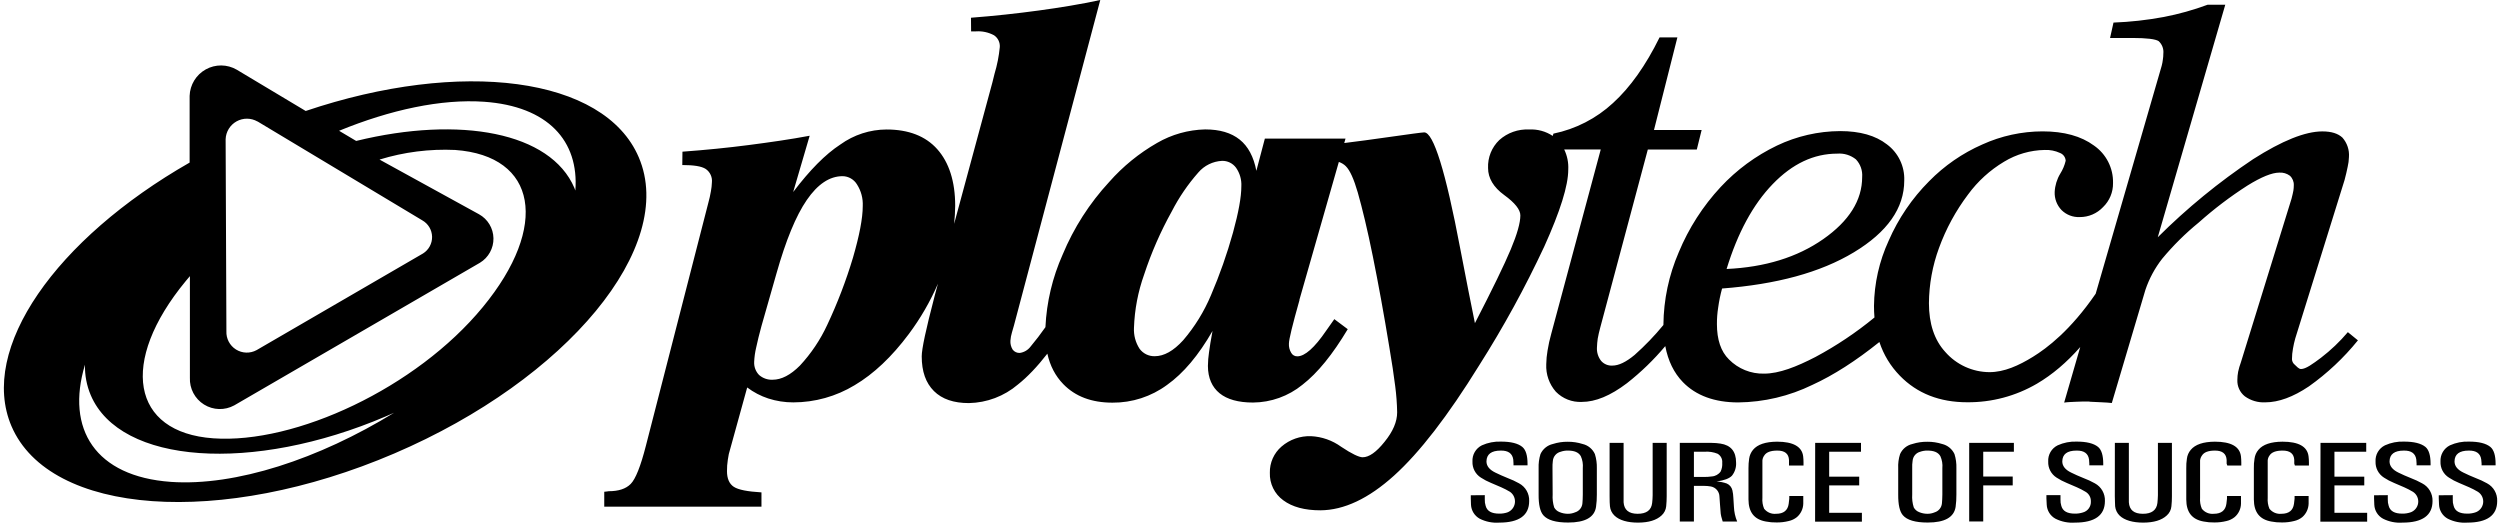
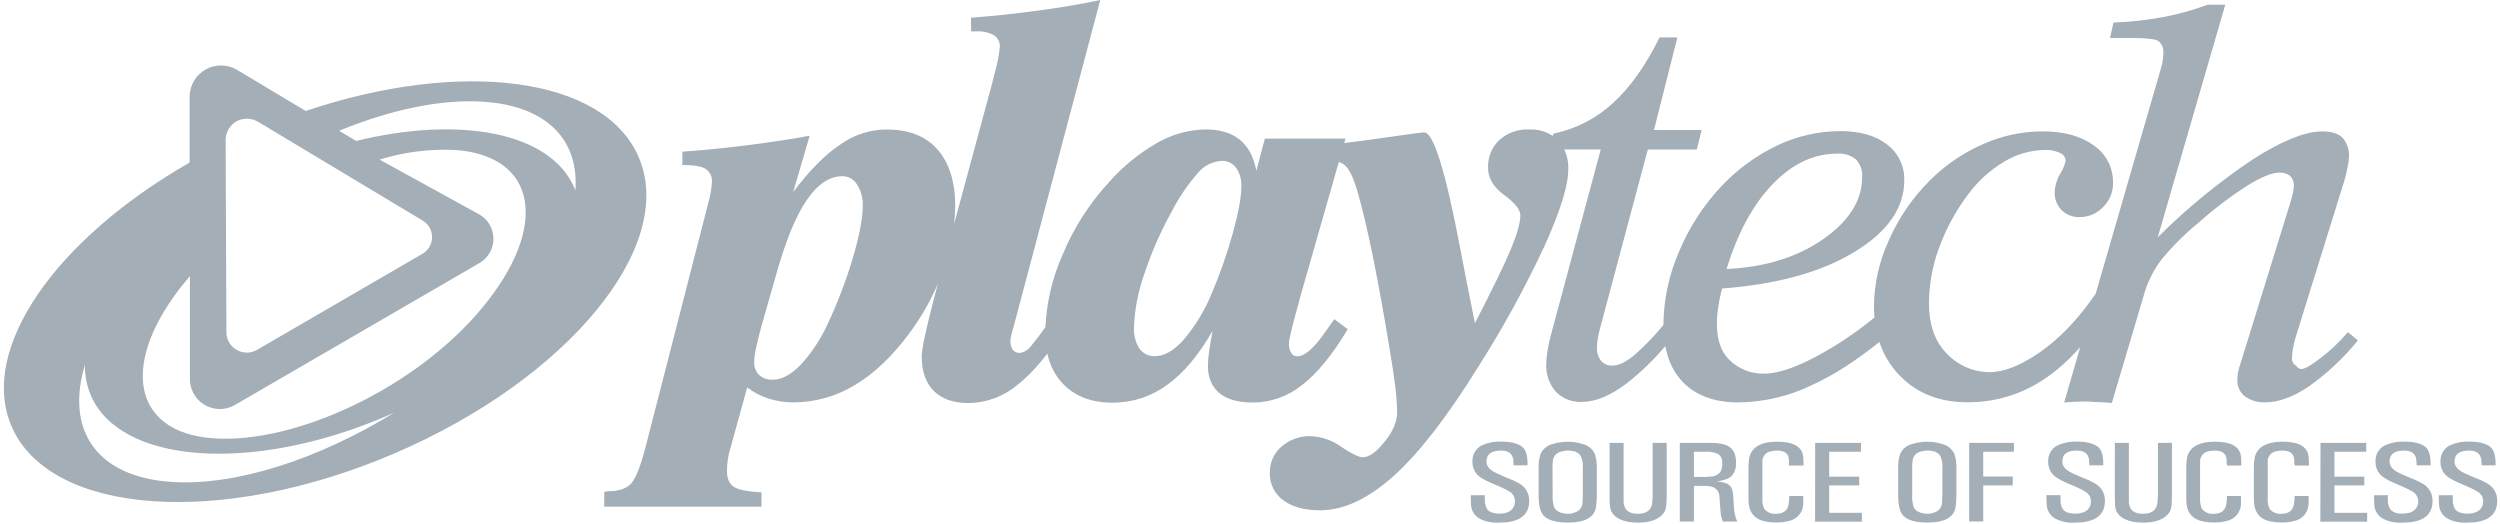
- <svg xmlns="http://www.w3.org/2000/svg" width="640px" height="134px" viewBox="0 0 640 134" version="1.1">
-   <g id="Playtech-Black" stroke="none" stroke-width="1" fill="none" fill-rule="evenodd">
-     <g id="PlaytechSourceOfSuccess_logo" fill="#000000" fill-rule="nonzero">
+ <svg xmlns="http://www.w3.org/2000/svg" width="640px" height="134px" fill="#a3aeb7" viewBox="0 0 640 134" version="1.1">
+   <g id="Playtech-Black" stroke="none" stroke-width="1" fill="#a3aeb7" fill-rule="evenodd">
+     <g id="PlaytechSourceOfSuccess_logo" fill="#a3aeb7" fill-rule="nonzero">
      <path d="M536.496,75.19 L553.385,16.87 C553.531,16.336 553.634,15.791 553.695,15.24 C553.776,14.737 553.816,14.229 553.815,13.72 C553.947,12.526 553.502,11.341 552.617,10.53 C551.828,10.01 549.561,9.72 545.867,9.72 L540.176,9.72 L541.055,5.78 C545.37,5.619 549.669,5.141 553.915,4.35 C557.742,3.614 561.502,2.564 565.157,1.21 L569.67,1.21 L552.387,60.74 C559.86,53.295 568.039,46.597 576.809,40.74 C584.207,36.03 590.118,33.64 594.521,33.64 C596.847,33.64 598.515,34.17 599.653,35.22 C600.866,36.59 601.472,38.394 601.33,40.22 C601.305,41.062 601.195,41.9 601.001,42.72 C600.801,43.72 600.532,44.86 600.212,46.07 L587.592,86.62 C587.35,87.476 587.153,88.344 587.003,89.22 C586.832,90.127 586.745,91.047 586.743,91.97 C586.77,92.514 587.028,93.02 587.452,93.36 C587.911,93.76 588.451,94.47 589.06,94.47 C590.288,94.47 592.055,93.17 594.182,91.58 C596.698,89.649 599.001,87.453 601.051,85.03 L603.627,87.13 C600.003,91.612 595.784,95.575 591.086,98.91 C587.039,101.63 583.322,102.993 579.934,103 C578.059,103.101 576.206,102.558 574.682,101.46 C573.399,100.442 572.685,98.867 572.765,97.23 C572.767,96.539 572.834,95.849 572.965,95.17 C573.134,94.364 573.365,93.571 573.654,92.8 L586.633,50.86 C586.873,49.94 587.023,49.24 587.113,48.76 C587.178,48.33 587.211,47.895 587.212,47.46 C587.265,46.529 586.899,45.622 586.214,44.99 C585.433,44.408 584.47,44.124 583.498,44.19 C581.651,44.19 578.935,45.28 575.351,47.5 C570.943,50.324 566.767,53.494 562.861,56.98 C559.454,59.757 556.324,62.858 553.515,66.24 C551.637,68.642 550.182,71.348 549.212,74.24 L540.625,103.17 C539.627,103.02 536.162,102.92 535.164,102.85 C534.165,102.78 535.623,102.79 534.585,102.79 C533.546,102.79 532.468,102.79 531.46,102.85 C530.451,102.91 529.473,102.91 528.424,103.06 L532.543,88.84 C529.069,92.797 525.383,95.917 521.465,98.22 C516.051,101.387 509.883,103.031 503.613,102.98 C496.554,102.98 490.783,100.73 486.36,96.18 C483.961,93.712 482.217,90.844 481.123,87.553 C475.114,92.373 469.399,96.044 463.965,98.53 C458.052,101.415 451.572,102.949 444.995,103.02 C438.924,103.02 434.162,101.26 430.827,97.83 C428.525,95.462 427.022,92.38 426.312,88.603 C423.382,92.097 420.094,95.281 416.499,98.1 C412.286,101.3 408.435,102.897 404.947,102.89 C402.46,103.011 400.04,102.061 398.298,100.28 C396.595,98.339 395.714,95.81 395.841,93.23 C395.859,92.063 395.969,90.899 396.171,89.75 C396.402,88.31 396.715,86.884 397.11,85.48 L409.79,38.27 L400.44,38.27 C401.209,39.864 401.572,41.641 401.473,43.44 C401.473,47.5 399.416,54.06 395.352,63.07 C390.451,73.572 384.878,83.747 378.668,93.53 C370.681,106.443 363.419,115.85 356.882,121.75 C350.346,127.65 344.052,130.613 338.002,130.64 C334.008,130.64 330.833,129.79 328.527,128.08 C326.276,126.453 324.984,123.808 325.082,121.03 C325.023,118.453 326.123,115.987 328.077,114.31 C330.171,112.508 332.866,111.562 335.626,111.66 C338.403,111.796 341.081,112.737 343.334,114.37 C346.069,116.2 347.926,117.06 348.835,117.06 C350.472,117.06 352.339,115.747 354.436,113.12 C356.593,110.47 357.671,107.97 357.671,105.55 C357.631,103.309 357.464,101.072 357.172,98.85 C356.842,96.12 356.323,92.79 355.664,88.85 C354.276,80.37 352.859,72.64 351.461,65.7 C350.063,58.76 348.725,53.27 347.587,49.27 C346.588,45.83 345.59,43.6 344.522,42.54 C344.046,42.068 343.459,41.707 342.744,41.451 L332.66,76.71 L332.66,76.85 C330.863,83.203 329.964,86.907 329.964,87.96 C329.914,88.792 330.12,89.619 330.554,90.33 C330.866,90.899 331.473,91.244 332.121,91.22 C334.028,91.22 336.524,89.03 339.51,84.64 C340.418,83.39 341.117,82.4 341.586,81.7 L345.021,84.27 C341.167,90.71 337.333,95.47 333.419,98.5 C329.843,101.415 325.38,103.02 320.769,103.05 C317.015,103.05 314.159,102.25 312.222,100.68 C310.285,99.11 309.227,96.74 309.227,93.68 C309.239,92.515 309.332,91.352 309.506,90.2 C309.686,88.79 309.986,86.96 310.405,84.73 C306.841,90.94 302.957,95.56 298.763,98.54 C294.715,101.525 289.812,103.118 284.785,103.08 C279.463,103.08 275.28,101.5 272.205,98.34 C270.179,96.258 268.816,93.652 268.122,90.538 C265.531,93.879 263.015,96.511 260.593,98.43 C257.078,101.424 252.636,103.106 248.022,103.19 C244.178,103.19 241.173,102.19 239.086,100.11 C237,98.03 235.961,95.11 235.961,91.22 C235.961,89.33 237.04,84.3 239.166,76.17 L239.376,75.35 L240.113,72.624 C238.139,77.192 235.637,81.517 232.656,85.51 C228.303,91.34 223.671,95.72 218.788,98.61 C214.051,101.483 208.62,103.004 203.083,103.01 C200.907,103.016 198.744,102.679 196.673,102.01 C194.733,101.372 192.912,100.419 191.281,99.19 L186.968,114.81 C186.656,115.756 186.439,116.731 186.319,117.72 C186.169,118.679 186.099,119.649 186.109,120.62 C186.109,122.49 186.678,123.85 187.846,124.62 C189.015,125.39 191.381,125.84 194.935,126.05 L194.935,129.7 L154.688,129.7 L154.688,125.89 C154.886,125.89 155.083,125.869 155.277,125.83 C155.464,125.784 155.655,125.757 155.846,125.75 C158.353,125.75 160.22,125.14 161.458,123.89 C162.696,122.64 164.004,119.39 165.352,114.1 L181.327,51.94 C181.606,50.94 181.826,49.94 181.996,48.94 C182.135,48.211 182.219,47.472 182.245,46.73 C182.402,45.365 181.791,44.025 180.658,43.25 C179.579,42.55 177.573,42.25 174.667,42.25 L174.707,38.83 C180.698,38.39 186.299,37.83 191.68,37.13 C197.062,36.43 202.264,35.69 207.276,34.75 L203.053,49.16 C207.266,43.59 211.28,39.5 215.134,36.99 C218.582,34.506 222.718,33.164 226.965,33.15 C232.577,33.15 236.95,34.83 239.945,38.2 C242.94,41.57 244.528,46.42 244.528,52.67 C244.511,54.22 244.421,55.766 244.258,57.303 L254.053,21.1 C254.183,20.6 254.363,19.86 254.602,18.88 C255.278,16.647 255.729,14.353 255.95,12.03 C256.025,10.838 255.462,9.696 254.472,9.03 C253.058,8.272 251.46,7.925 249.86,8.03 L248.602,8.03 L248.572,4.54 C254.562,4.08 260.333,3.45 265.915,2.69 C271.496,1.93 276.728,1.07 281.67,-5.68434189e-14 L259.564,83.35 C259.425,83.81 259.255,84.35 259.065,85.08 C258.851,85.776 258.717,86.494 258.666,87.22 C258.615,88.03 258.821,88.835 259.255,89.52 C259.69,90.076 260.368,90.386 261.072,90.35 C262.154,90.199 263.133,89.628 263.798,88.76 C265.148,87.148 266.427,85.478 267.63,83.755 C267.928,77.347 269.42,71.046 272.035,65.18 C274.881,58.329 278.914,52.036 283.946,46.59 C287.461,42.605 291.607,39.227 296.217,36.59 C299.962,34.42 304.193,33.23 308.518,33.13 C312.272,33.13 315.188,34 317.354,35.73 C319.521,37.46 320.949,40.15 321.627,43.73 L323.804,35.48 L344.452,35.48 L344.126,36.617 C347.738,36.173 351.386,35.679 355.075,35.15 C361.006,34.3 364.161,33.89 364.6,33.89 C366.967,33.89 370.072,43.8 373.826,63.67 C375.354,71.58 376.592,77.96 377.58,82.73 C382.053,74.063 385.112,67.767 386.756,63.84 C388.403,59.92 389.212,57 389.212,55.14 C389.212,53.69 387.844,51.94 385.088,49.94 C382.333,47.94 380.945,45.59 380.945,43.03 C380.826,40.329 381.878,37.707 383.83,35.84 C385.917,33.98 388.648,33.014 391.438,33.15 C393.597,33.031 395.72,33.617 397.498,34.796 L397.679,34.21 C403.378,33.039 408.649,30.332 412.925,26.38 C417.328,22.38 421.332,16.73 424.846,9.58 L429.409,9.58 L423.418,33.28 L435.619,33.28 L434.381,38.28 L421.841,38.28 L409.66,83.87 C409.39,84.87 409.171,85.81 409.021,86.67 C408.913,87.412 408.846,88.16 408.821,88.91 C408.735,90.162 409.116,91.402 409.89,92.39 C410.615,93.215 411.68,93.658 412.775,93.59 C414.373,93.59 416.24,92.71 418.466,90.86 C421.121,88.503 423.584,85.941 425.835,83.197 C425.835,83.165 425.835,83.132 425.835,83.1 C425.895,76.726 427.229,70.429 429.759,64.58 C432.311,58.418 435.943,52.762 440.482,47.88 C444.585,43.474 449.475,39.875 454.899,37.27 C459.952,34.856 465.475,33.589 471.074,33.56 C476.166,33.56 480.16,34.7 483.055,36.96 C485.966,39.122 487.625,42.583 487.488,46.21 C487.488,53.29 483.155,59.43 474.578,64.6 C466.002,69.77 454.779,72.79 440.851,73.86 C440.411,75.463 440.078,77.093 439.853,78.74 C439.631,80.139 439.524,81.554 439.533,82.97 C439.533,86.92 440.532,89.97 442.618,92.02 C444.986,94.418 448.238,95.732 451.604,95.65 C455.458,95.65 459.891,93.9 464.764,91.38 C470.118,88.516 475.176,85.13 479.864,81.274 C479.782,80.314 479.74,79.326 479.74,78.31 C479.807,72.548 481.087,66.864 483.495,61.63 C485.969,55.947 489.484,50.778 493.858,46.39 C497.761,42.412 502.387,39.218 507.487,36.98 C512.324,34.783 517.572,33.642 522.883,33.63 C528.394,33.63 532.778,34.85 536.042,37.25 C539.187,39.422 541.027,43.035 540.935,46.86 C540.975,49.175 540.053,51.403 538.389,53.01 C536.836,54.663 534.664,55.592 532.398,55.57 C530.674,55.648 528.995,55.003 527.765,53.79 C526.563,52.545 525.924,50.86 525.998,49.13 C526.081,47.479 526.572,45.875 527.426,44.46 C528.068,43.445 528.537,42.33 528.814,41.16 C528.77,40.265 528.202,39.48 527.366,39.16 C526.139,38.592 524.793,38.328 523.442,38.39 C519.777,38.451 516.193,39.486 513.058,41.39 C509.449,43.542 506.308,46.399 503.823,49.79 C500.678,53.958 498.171,58.572 496.384,63.48 C494.717,68.009 493.845,72.793 493.808,77.62 C493.808,82.85 495.186,87.03 497.982,90.09 C500.84,93.363 504.963,95.249 509.304,95.27 C513.078,95.27 516.793,93.59 520.437,91.34 C524.036,89.118 530.03,84.605 536.496,75.19 Z M147.29,48.78 C148.258,36.06 140.271,27.2 123.936,26.05 C112.993,25.28 99.924,28.1 86.804,33.48 L91.178,36.08 C117.826,29.57 140.94,33.88 147.03,48.08 C147.13,48.32 147.19,48.55 147.29,48.78 Z M123.597,78.62 C140.67,57.9 137.485,39.9 116.518,38.39 C109.971,38.089 103.422,38.921 97.158,40.85 L122.628,54.85 C124.868,56.089 126.278,58.431 126.325,60.994 C126.372,63.556 125.051,65.949 122.858,67.27 L59.976,103.77 C57.545,105.105 54.583,105.024 52.229,103.557 C49.874,102.09 48.492,99.465 48.614,96.69 L48.614,70.69 C48.255,71.12 47.885,71.53 47.546,71.96 C30.452,92.68 33.647,110.73 54.615,112.21 C75.582,113.69 106.534,99.35 123.597,78.62 Z M43.722,123.36 L43.682,123.36 C60.296,124.53 81.672,117.48 100.892,105.66 C100.203,105.95 99.505,106.28 98.796,106.58 C64.609,121.19 30.782,118.83 23.244,101.19 C22.191,98.718 21.684,96.047 21.756,93.36 C16.764,109.87 24.442,121.98 43.722,123.36 Z M65.947,31.1 L65.907,31.1 C64.251,30.155 62.223,30.144 60.557,31.072 C58.891,32 57.831,33.732 57.76,35.64 L57.959,84.78 C57.87,86.671 58.806,88.463 60.407,89.468 C62.009,90.473 64.027,90.535 65.687,89.63 L108.291,64.89 C109.767,63.971 110.65,62.339 110.613,60.599 C110.576,58.858 109.625,57.266 108.111,56.41 L65.947,31.1 Z M163.524,40.27 C173.309,63.1 145.273,97.09 100.942,116.09 C56.612,135.09 12.73,131.96 2.935,109.09 C-5.521,89.27 14.338,61.17 48.544,41.62 L48.544,24.54 C48.638,21.711 50.207,19.139 52.679,17.766 C55.15,16.394 58.16,16.421 60.605,17.84 L78.258,28.41 C117.976,15.02 154.688,19.58 163.524,40.27 Z M198.769,70.03 L194.935,83.47 C194.366,85.47 193.937,87.37 193.578,88.98 C193.292,90.174 193.122,91.393 193.068,92.62 C192.996,93.869 193.449,95.09 194.316,95.99 C195.272,96.833 196.518,97.271 197.791,97.21 C200.047,97.21 202.377,96.003 204.78,93.59 C207.643,90.511 210.002,86.997 211.769,83.18 C214.389,77.615 216.592,71.862 218.359,65.97 C219.996,60.33 220.865,55.89 220.865,52.73 C220.956,50.781 220.44,48.852 219.387,47.21 C218.604,45.918 217.212,45.121 215.703,45.1 C212.368,45.1 209.323,47.15 206.537,51.2 C203.752,55.25 201.166,61.55 198.769,70.03 Z M317.783,47.71 C317.879,46.012 317.4,44.332 316.426,42.94 C315.591,41.8 314.252,41.143 312.841,41.18 C310.485,41.296 308.281,42.382 306.751,44.18 C304.089,47.2 301.812,50.539 299.971,54.12 C297.111,59.267 294.744,64.675 292.902,70.27 C291.335,74.655 290.456,79.256 290.296,83.91 C290.196,85.81 290.699,87.694 291.734,89.29 C292.639,90.518 294.085,91.227 295.608,91.19 C297.974,91.19 300.401,89.85 302.907,87.09 C305.861,83.64 308.259,79.75 310.016,75.56 C312.251,70.342 314.135,64.98 315.657,59.51 C317.065,54.37 317.783,50.43 317.783,47.71 Z M442.009,68.86 C451.834,68.41 460.101,65.86 466.731,61.23 C473.36,56.6 476.715,51.28 476.715,45.31 C476.841,43.648 476.261,42.011 475.118,40.8 C473.771,39.72 472.065,39.194 470.345,39.33 C464.354,39.33 458.873,41.89 453.811,47.13 C448.749,52.37 444.835,59.63 442.009,68.86 Z M380.106,126.76 L380.106,127.88 C380.085,128.425 380.16,128.97 380.326,129.49 C380.685,130.85 381.843,131.49 383.82,131.49 C384.497,131.501 385.171,131.403 385.817,131.2 C386.881,130.833 387.65,129.9 387.808,128.785 C387.966,127.669 387.486,126.559 386.566,125.91 C385.844,125.479 385.098,125.091 384.329,124.75 L381.714,123.63 C380.804,123.261 379.931,122.806 379.108,122.27 C377.705,121.386 376.883,119.818 376.951,118.16 C376.85,116.413 377.801,114.776 379.367,114 C380.9,113.312 382.571,112.986 384.25,113.05 C386.776,113.05 388.603,113.5 389.711,114.41 C390.6,115.15 391.049,116.58 391.049,118.73 L391.049,119.13 L387.455,119.13 L387.455,118.64 L387.395,117.64 C387.165,116.08 386.107,115.32 384.2,115.35 C381.783,115.35 380.565,116.28 380.535,118.12 C380.535,119.29 381.294,120.25 382.802,120.98 C383.75,121.45 384.799,121.91 385.977,122.39 C386.975,122.762 387.943,123.21 388.872,123.73 C390.538,124.617 391.547,126.383 391.468,128.27 C391.468,131.94 388.882,133.79 383.8,133.79 C382.077,133.913 380.352,133.567 378.808,132.79 C377.494,132.065 376.648,130.711 376.572,129.21 L376.522,127.6 L376.522,126.79 L380.106,126.76 Z M393.885,119.87 C393.838,118.642 394,117.414 394.364,116.24 C394.963,114.932 396.137,113.978 397.539,113.66 C398.768,113.267 400.053,113.075 401.343,113.09 C402.633,113.078 403.917,113.27 405.147,113.66 C406.539,113.983 407.701,114.937 408.292,116.24 C408.656,117.414 408.825,118.641 408.791,119.87 L408.791,126.62 C408.802,127.674 408.732,128.727 408.582,129.77 C408.182,132.43 405.796,133.77 401.443,133.77 C398.288,133.77 396.161,133.15 395.093,131.9 C394.274,130.96 393.865,129.19 393.885,126.6 L393.885,119.87 Z M397.479,126.6 C397.407,127.715 397.539,128.833 397.868,129.9 C398.17,130.452 398.659,130.877 399.246,131.1 C399.91,131.38 400.623,131.526 401.343,131.53 C401.987,131.538 402.627,131.412 403.22,131.16 C404.259,130.855 405.005,129.941 405.097,128.86 C405.157,128.23 405.187,127.48 405.197,126.6 L405.197,119.85 C405.295,118.8 405.119,117.742 404.688,116.78 C404.119,115.78 403,115.34 401.343,115.35 C400.724,115.341 400.109,115.442 399.526,115.65 C398.428,115.92 397.625,116.862 397.529,117.99 C397.45,118.607 397.42,119.229 397.439,119.85 L397.479,126.6 Z M412.056,113.38 L415.641,113.38 L415.641,126.81 L415.641,128.58 C415.774,130.54 416.968,131.523 419.225,131.53 C421.491,131.53 422.739,130.61 422.949,128.77 C423.029,128.106 423.072,127.439 423.079,126.77 L423.079,113.38 L426.673,113.38 L426.673,127.02 C426.674,127.885 426.63,128.749 426.544,129.61 C426.456,130.515 426.032,131.354 425.355,131.96 C424.037,133.18 422.041,133.78 419.365,133.79 C416.689,133.8 414.542,133.19 413.314,132 C412.648,131.371 412.233,130.522 412.146,129.61 C412.086,129.07 412.056,128.22 412.056,127.02 L412.056,113.38 Z M436.019,113.38 L438.165,113.38 C438.928,113.38 439.689,113.44 440.442,113.56 C443.088,113.96 444.436,115.56 444.436,118.39 C444.519,119.608 444.145,120.814 443.387,121.77 C442.708,122.5 441.39,122.99 439.443,123.26 C440.336,123.306 441.217,123.481 442.059,123.78 C442.793,124.102 443.327,124.756 443.497,125.54 C443.633,126.152 443.713,126.774 443.737,127.4 L443.886,129.77 C443.938,131.056 444.219,132.323 444.715,133.51 L441.011,133.51 L440.641,132.22 C440.53,131.765 440.467,131.299 440.452,130.83 L440.312,129.03 L440.182,127.14 C440.163,125.867 439.254,124.781 438.006,124.54 C437.386,124.431 436.758,124.378 436.129,124.38 L433.642,124.38 L433.642,133.51 L430.028,133.51 L430.028,113.38 L436.019,113.38 Z M433.642,115.64 L433.642,122.1 L436.208,122.1 C436.876,122.108 437.544,122.065 438.205,121.97 C439.116,121.919 439.954,121.455 440.482,120.71 C440.809,120.015 440.951,119.246 440.891,118.48 C440.985,117.535 440.516,116.622 439.693,116.15 C438.653,115.737 437.534,115.563 436.418,115.64 L433.642,115.64 Z M457.984,118.68 L457.984,117.75 C457.895,116.14 456.896,115.34 454.989,115.35 C453.272,115.35 452.163,115.78 451.644,116.62 C451.378,116.983 451.216,117.412 451.175,117.86 L451.175,119.51 L451.175,127.45 C451.093,128.399 451.244,129.353 451.614,130.23 C452.347,131.165 453.509,131.656 454.69,131.53 C456.587,131.53 457.685,130.66 457.905,128.96 L458.054,127.66 L458.054,126.97 L461.639,126.97 L461.639,127.67 L461.639,128.93 C461.608,130.259 461.016,131.512 460.011,132.38 C459.402,132.87 458.688,133.212 457.924,133.38 C456.913,133.636 455.873,133.761 454.829,133.75 C453.902,133.768 452.975,133.688 452.064,133.51 C449.068,132.98 447.631,131.11 447.611,127.87 L447.611,119.87 C447.603,119.053 447.66,118.238 447.78,117.43 C447.893,116.591 448.239,115.801 448.779,115.15 C449.917,113.78 451.974,113.09 454.929,113.07 C459.063,113.07 461.299,114.34 461.609,116.81 C461.671,117.334 461.701,117.862 461.699,118.39 L461.699,119.18 L457.984,119.18 L457.984,118.68 Z M464.684,113.38 L476.416,113.38 L476.416,115.64 L468.268,115.64 L468.268,122.02 L475.956,122.02 L475.956,124.27 L468.268,124.27 L468.268,131.27 L476.645,131.27 L476.645,133.54 L464.664,133.54 L464.684,113.38 Z M485.941,119.87 C485.879,118.641 486.041,117.411 486.42,116.24 C487.005,114.929 488.175,113.972 489.575,113.66 C490.808,113.267 492.095,113.074 493.389,113.09 C494.679,113.078 495.963,113.27 497.193,113.66 C498.583,113.993 499.745,114.943 500.348,116.24 C500.713,117.414 500.878,118.641 500.837,119.87 L500.837,126.62 C500.846,127.673 500.78,128.726 500.638,129.77 C500.218,132.43 497.852,133.77 493.489,133.77 C490.321,133.77 488.204,133.147 487.139,131.9 C486.32,130.96 485.921,129.193 485.941,126.6 L485.941,119.87 Z M489.525,126.6 C489.449,127.715 489.585,128.835 489.924,129.9 C490.223,130.451 490.708,130.877 491.292,131.1 C491.956,131.38 492.669,131.526 493.389,131.53 C494.034,131.539 494.673,131.413 495.266,131.16 C496.3,130.849 497.04,129.937 497.133,128.86 C497.193,128.23 497.233,127.48 497.243,126.6 L497.243,119.85 C497.341,118.8 497.165,117.742 496.734,116.78 C496.165,115.78 495.046,115.34 493.389,115.35 C492.77,115.341 492.155,115.442 491.572,115.65 C490.489,115.93 489.705,116.872 489.625,117.99 C489.532,118.605 489.499,119.228 489.525,119.85 L489.525,126.6 Z M515.554,113.38 L515.554,115.64 L507.707,115.64 L507.707,122 L515.255,122 L515.255,124.27 L507.707,124.27 L507.707,133.5 L504.112,133.5 L504.112,113.38 L515.554,113.38 Z M527.486,126.76 L527.486,127.88 C527.462,128.425 527.533,128.97 527.695,129.49 C528.055,130.85 529.223,131.49 531.19,131.49 C531.867,131.499 532.541,131.401 533.187,131.2 C534.477,130.867 535.349,129.662 535.264,128.33 C535.287,127.341 534.775,126.415 533.926,125.91 C533.206,125.475 532.459,125.087 531.689,124.75 L529.083,123.63 C528.177,123.26 527.308,122.804 526.487,122.27 C525.09,121.382 524.272,119.816 524.341,118.16 C524.239,116.41 525.195,114.771 526.767,114 C528.296,113.31 529.964,112.985 531.639,113.05 C534.155,113.05 535.983,113.5 537.101,114.41 C537.989,115.15 538.429,116.58 538.429,118.73 L538.429,119.13 L534.864,119.13 L534.864,118.64 L534.794,117.64 C534.575,116.08 533.516,115.32 531.599,115.35 C529.173,115.35 527.975,116.28 527.945,118.12 C527.945,119.29 528.704,120.25 530.212,120.98 C531.14,121.45 532.208,121.91 533.387,122.39 C534.384,122.762 535.352,123.21 536.282,123.73 C537.94,124.623 538.941,126.387 538.858,128.27 C538.858,131.94 536.262,133.79 531.19,133.79 C529.466,133.913 527.742,133.567 526.198,132.79 C524.878,132.071 524.03,130.713 523.961,129.21 L523.881,127.57 L523.881,126.76 L527.486,126.76 Z M541.404,113.38 L544.988,113.38 L544.988,126.81 L544.988,128.58 C545.118,130.58 546.316,131.52 548.563,131.53 C550.809,131.54 552.077,130.61 552.297,128.77 C552.367,128.12 552.407,127.47 552.427,126.77 L552.427,113.38 L556.011,113.38 L556.011,127.02 C556.017,127.885 555.973,128.75 555.881,129.61 C555.799,130.516 555.374,131.357 554.693,131.96 C553.385,133.18 551.368,133.78 548.703,133.79 C546.037,133.8 543.87,133.19 542.632,132 C541.977,131.365 541.566,130.519 541.474,129.61 C541.474,129.07 541.394,128.22 541.394,127.02 L541.404,113.38 Z M570.019,118.68 L570.019,117.75 C569.929,116.14 568.911,115.34 567.024,115.35 C565.317,115.35 564.218,115.78 563.699,116.62 C563.434,116.985 563.269,117.412 563.22,117.86 L563.22,119.51 L563.22,127.45 C563.145,128.399 563.299,129.353 563.669,130.23 C564.398,131.165 565.557,131.657 566.734,131.53 C568.641,131.53 569.73,130.66 569.959,128.96 L570.109,127.66 L570.109,126.97 L573.694,126.97 L573.694,127.67 L573.694,128.93 C573.671,130.261 573.079,131.518 572.066,132.38 C571.459,132.868 570.749,133.21 569.989,133.38 C568.974,133.635 567.931,133.759 566.884,133.75 C565.96,133.769 565.036,133.688 564.129,133.51 C561.133,132.98 559.695,131.11 559.685,127.87 L559.685,119.87 C559.665,119.054 559.719,118.237 559.845,117.43 C559.944,116.587 560.292,115.793 560.844,115.15 C561.992,113.78 564.039,113.09 567.004,113.07 C571.144,113.07 573.371,114.317 573.684,116.81 C573.741,117.335 573.771,117.862 573.773,118.39 L573.773,119.18 L570.189,119.18 L570.019,118.68 Z M587.332,118.68 L587.332,117.75 C587.242,116.14 586.244,115.34 584.337,115.35 C582.62,115.35 581.511,115.78 580.992,116.62 C580.725,116.981 580.565,117.411 580.533,117.86 L580.533,119.51 L580.533,127.45 C580.457,128.398 580.608,129.351 580.972,130.23 C581.704,131.16 582.861,131.651 584.037,131.53 C585.954,131.53 587.033,130.66 587.262,128.96 L587.412,127.66 L587.412,126.97 L591.007,126.97 L591.007,127.67 L591.007,128.93 C590.974,130.256 590.387,131.508 589.389,132.38 C588.777,132.872 588.059,133.214 587.292,133.38 C586.278,133.637 585.234,133.761 584.187,133.75 C583.266,133.768 582.346,133.687 581.441,133.51 C578.446,132.98 577.008,131.11 576.988,127.87 L576.988,119.87 C576.966,119.053 577.023,118.236 577.158,117.43 C577.262,116.589 577.609,115.796 578.157,115.15 C579.305,113.78 581.352,113.09 584.317,113.07 C588.451,113.07 590.674,114.317 590.987,116.81 C591.053,117.334 591.086,117.862 591.086,118.39 L591.086,119.18 L587.492,119.18 L587.332,118.68 Z M594.052,113.38 L605.754,113.38 L605.754,115.64 L597.616,115.64 L597.616,122.02 L605.254,122.02 L605.254,124.27 L597.616,124.27 L597.616,131.27 L605.993,131.27 L605.993,133.54 L594.012,133.54 L594.052,113.38 Z M611.275,126.76 L611.275,127.88 C611.257,128.426 611.335,128.971 611.505,129.49 C611.864,130.85 613.022,131.49 614.989,131.49 C615.666,131.5 616.34,131.402 616.986,131.2 C618.083,130.869 618.888,129.929 619.047,128.792 C619.206,127.655 618.69,126.53 617.725,125.91 C617.004,125.477 616.257,125.089 615.488,124.75 L612.882,123.63 C611.978,123.262 611.112,122.807 610.296,122.27 C608.897,121.383 608.075,119.817 608.14,118.16 C608.033,116.412 608.986,114.771 610.556,114 C612.088,113.309 613.759,112.984 615.438,113.05 C617.964,113.05 619.782,113.5 620.91,114.41 C621.788,115.15 622.228,116.58 622.228,118.73 L622.228,119.13 L618.643,119.13 L618.643,118.64 L618.573,117.64 C618.354,116.08 617.285,115.32 615.378,115.35 C612.972,115.35 611.744,116.28 611.724,118.12 C611.724,119.29 612.483,120.25 613.981,120.98 C614.919,121.45 615.978,121.91 617.176,122.39 C618.169,122.766 619.133,123.214 620.061,123.73 C621.75,124.601 622.788,126.368 622.727,128.27 C622.727,131.94 620.141,133.79 615.049,133.79 C613.325,133.915 611.6,133.569 610.057,132.79 C608.734,132.074 607.885,130.714 607.82,129.21 L607.76,127.6 L607.76,126.79 L611.275,126.76 Z M627.909,126.76 L627.909,127.88 C627.883,128.426 627.958,128.971 628.129,129.49 C628.478,130.85 629.646,131.49 631.613,131.49 C632.29,131.501 632.964,131.403 633.61,131.2 C634.709,130.872 635.516,129.933 635.677,128.795 C635.838,127.658 635.323,126.531 634.359,125.91 C633.638,125.477 632.891,125.089 632.122,124.75 L629.516,123.63 C628.612,123.262 627.746,122.807 626.93,122.27 C625.521,121.392 624.693,119.821 624.764,118.16 C624.67,116.412 625.624,114.777 627.19,114 C628.722,113.309 630.393,112.984 632.072,113.05 C634.595,113.05 636.416,113.503 637.534,114.41 C638.422,115.15 638.872,116.58 638.872,118.73 L638.872,119.13 L635.287,119.13 L635.287,118.64 L635.198,117.64 C634.988,116.08 633.92,115.32 632.002,115.35 C629.606,115.35 628.378,116.28 628.358,118.12 C628.358,119.29 629.107,120.25 630.625,120.98 C631.553,121.45 632.622,121.91 633.8,122.39 C634.794,122.762 635.759,123.21 636.685,123.73 C638.35,124.617 639.36,126.383 639.281,128.27 C639.281,131.94 636.695,133.79 631.623,133.79 C629.899,133.913 628.175,133.567 626.631,132.79 C625.311,132.071 624.463,130.713 624.394,129.21 L624.324,127.6 L624.324,126.79 L627.909,126.76 Z" id="Combined-Shape" />
    </g>
  </g>
</svg>
